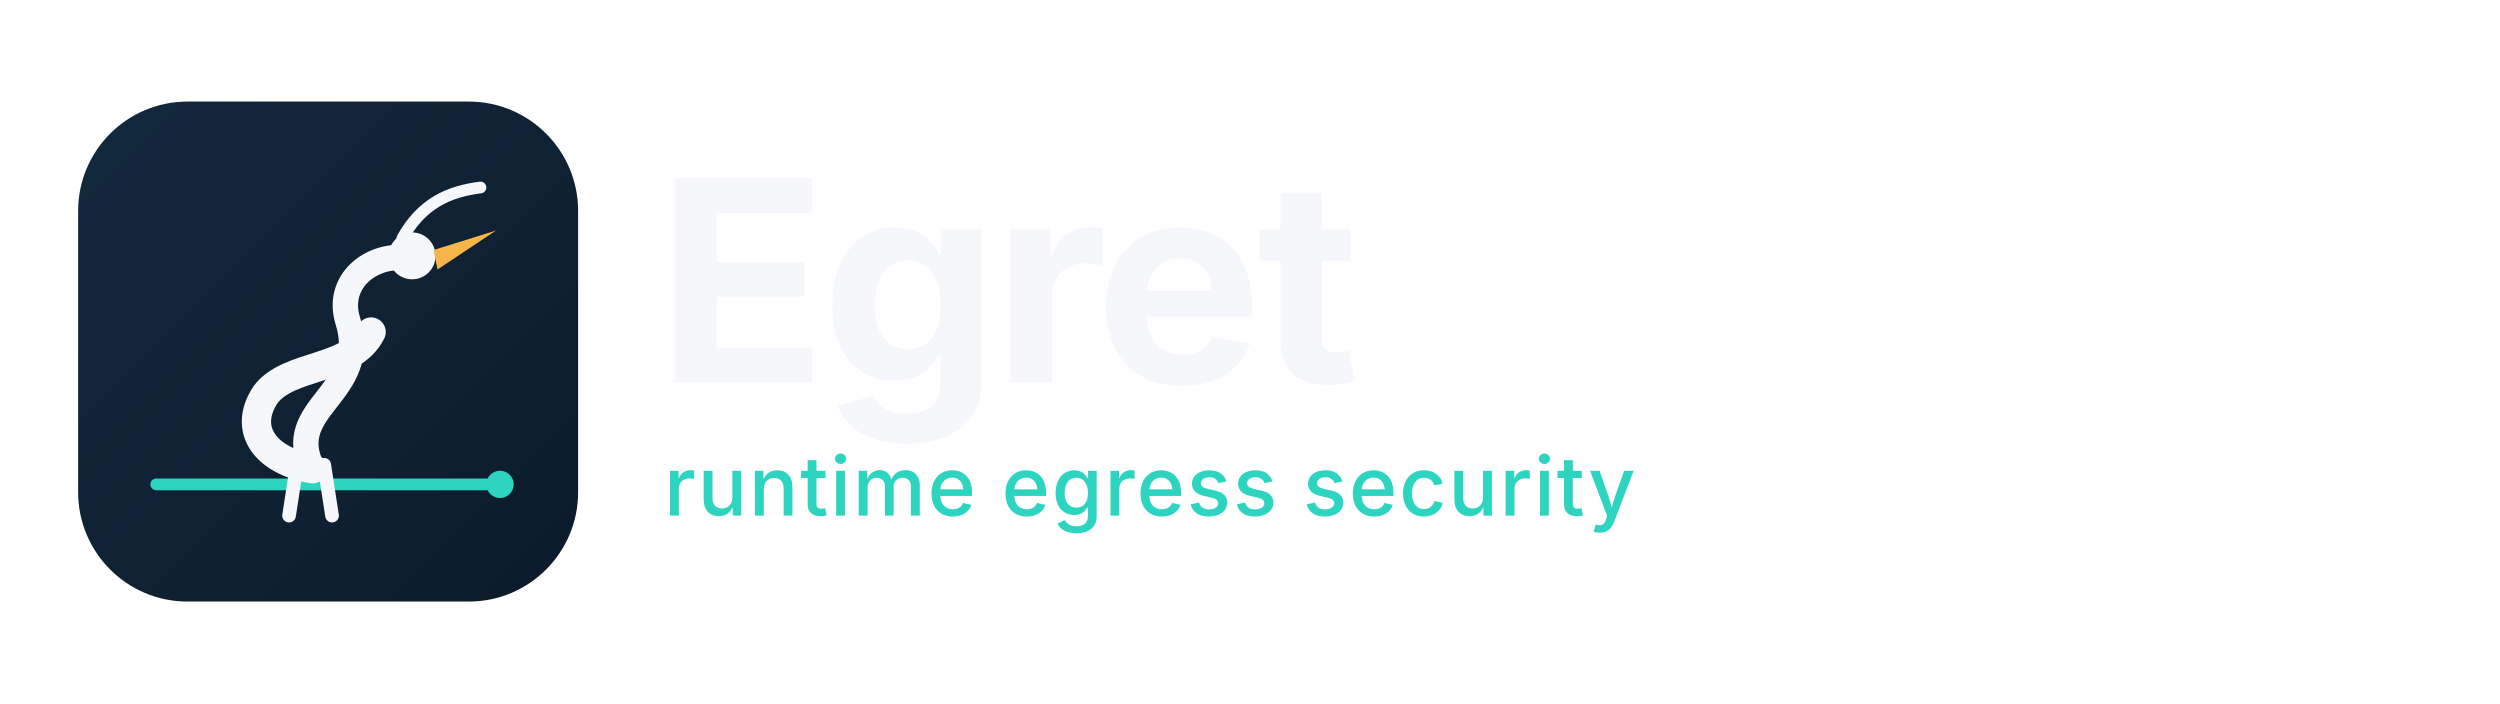
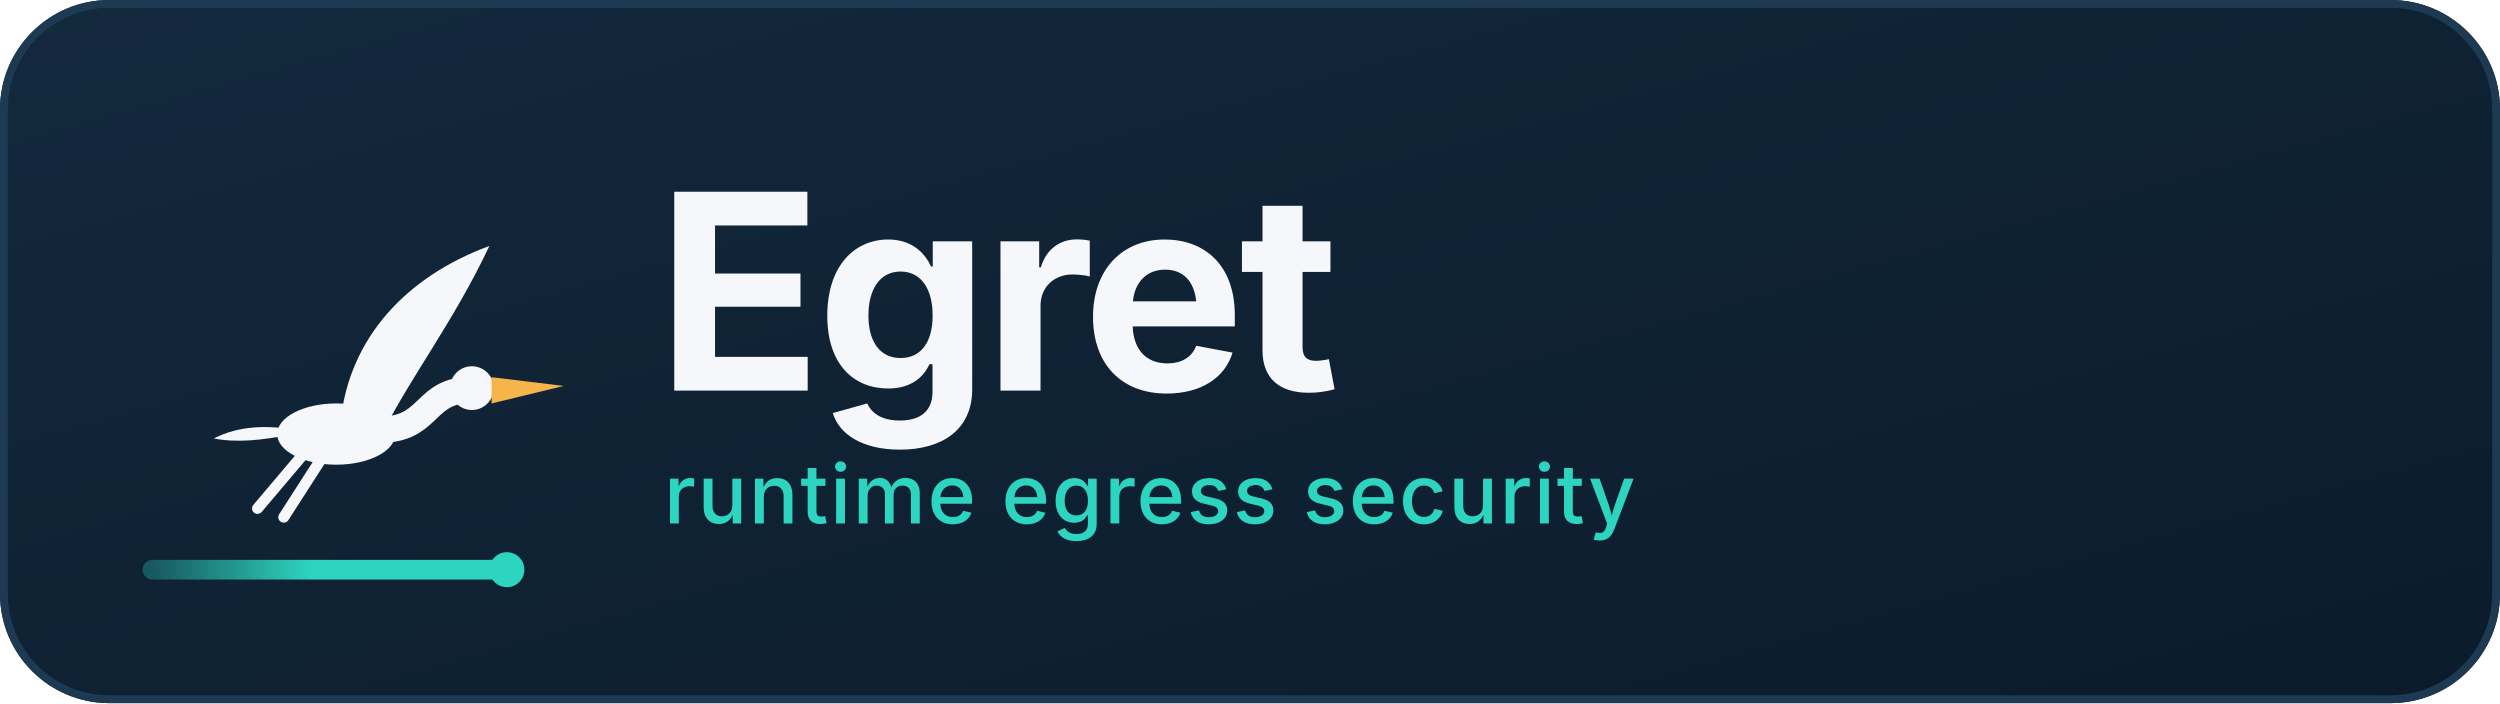
- <svg xmlns="http://www.w3.org/2000/svg" width="640" height="180" viewBox="0 0 640 180" role="img" aria-label="Egret">
+ <svg xmlns="http://www.w3.org/2000/svg" width="640" height="180" viewBox="0 0 640 180" role="img" aria-label="Egret - runtime egress security">
  <defs>
-     <linearGradient id="lbg" x1="0" y1="0" x2="1" y2="1">
+     <linearGradient id="card" x1="0" y1="0" x2="1" y2="1">
      <stop offset="0" stop-color="#13293D" />
      <stop offset="1" stop-color="#0B1B2B" />
    </linearGradient>
+     <linearGradient id="egress" gradientUnits="userSpaceOnUse" x1="34" y1="214" x2="196" y2="214">
+       <stop offset="0" stop-color="#2DD4BF" stop-opacity="0.30" />
+       <stop offset="0.45" stop-color="#2DD4BF" />
+       <stop offset="1" stop-color="#2DD4BF" />
+     </linearGradient>
  </defs>
-   <g transform="translate(20,26) scale(0.5)">
-     <rect x="0" y="0" width="256" height="256" rx="56" fill="url(#lbg)" />
-     <line x1="40" y1="196" x2="216" y2="196" stroke="#2DD4BF" stroke-width="6" stroke-linecap="round" />
-     <circle cx="216" cy="196" r="7" fill="#2DD4BF" />
-     <g fill="none" stroke="#F5F7FA" stroke-width="13" stroke-linecap="round" stroke-linejoin="round">
-       <path d="M120 188 C104 156 150 150 138 112 C132 92 150 78 168 80" />
-       <path d="M120 188 C96 184 84 168 96 150 C108 134 140 138 150 118" stroke-width="15" />
+   <rect x="0" y="0" width="640" height="180" rx="28" fill="url(#card)" />
+   <rect x="1" y="1" width="638" height="178" rx="27" fill="none" stroke="#1E3A52" stroke-width="2" />
+   <g transform="translate(20,26) scale(0.56)">
+     <line x1="34" y1="214" x2="196" y2="214" stroke="url(#egress)" stroke-width="9" stroke-linecap="round" />
+     <circle cx="196" cy="214" r="8" fill="#2DD4BF" />
+     <g stroke="#F5F7FA" stroke-width="5" stroke-linecap="round">
+       <path d="M104 160 L82 186" />
+       <path d="M112 162 L94 190" />
    </g>
-     <circle cx="171" cy="79" r="12" fill="#F5F7FA" />
-     <path d="M182 76 L214 66 L184 86 Z" fill="#F5B54B" />
-     <path d="M166 70 C176 52 190 46 206 44" fill="none" stroke="#F5F7FA" stroke-width="6" stroke-linecap="round" />
-     <g stroke="#F5F7FA" stroke-width="7" stroke-linecap="round">
-       <line x1="112" y1="186" x2="108" y2="212" />
-       <line x1="126" y1="186" x2="130" y2="212" />
-     </g>
+     <path d="M98 152 C84 155 72 156 62 154 C74 148 86 148 100 150 Z" fill="#F5F7FA" />
+     <ellipse cx="118" cy="152" rx="27" ry="14" fill="#F5F7FA" />
+     <path d="M120 146 C124 108 150 80 188 66 C172 100 152 126 140 150 C132 152 124 150 120 146 Z" fill="#F5F7FA" />
+     <path d="M138 150 C160 150 158 134 176 132" fill="none" stroke="#F5F7FA" stroke-width="12" stroke-linecap="round" />
+     <circle cx="180" cy="131" r="10" fill="#F5F7FA" />
+     <path d="M189 126 L222 130 L189 138 Z" fill="#F5B54B" />
  </g>
-   <text x="168" y="98" font-family="'Space Grotesk','Inter Tight',Inter,system-ui,sans-serif" font-size="72" font-weight="700" letter-spacing="-1.5" fill="#F5F7FA">Egret</text>
-   <text x="170" y="132" font-family="Inter,system-ui,sans-serif" font-size="21" font-weight="500" letter-spacing="0.5" fill="#2DD4BF">runtime egress security</text>
+   <text x="168" y="100" font-family="'Space Grotesk','Inter Tight',Inter,system-ui,sans-serif" font-size="70" font-weight="700" letter-spacing="-1.5" fill="#F5F7FA">Egret</text>
+   <text x="170" y="134" font-family="Inter,system-ui,sans-serif" font-size="21" font-weight="500" letter-spacing="0.5" fill="#2DD4BF">runtime egress security</text>
</svg>
